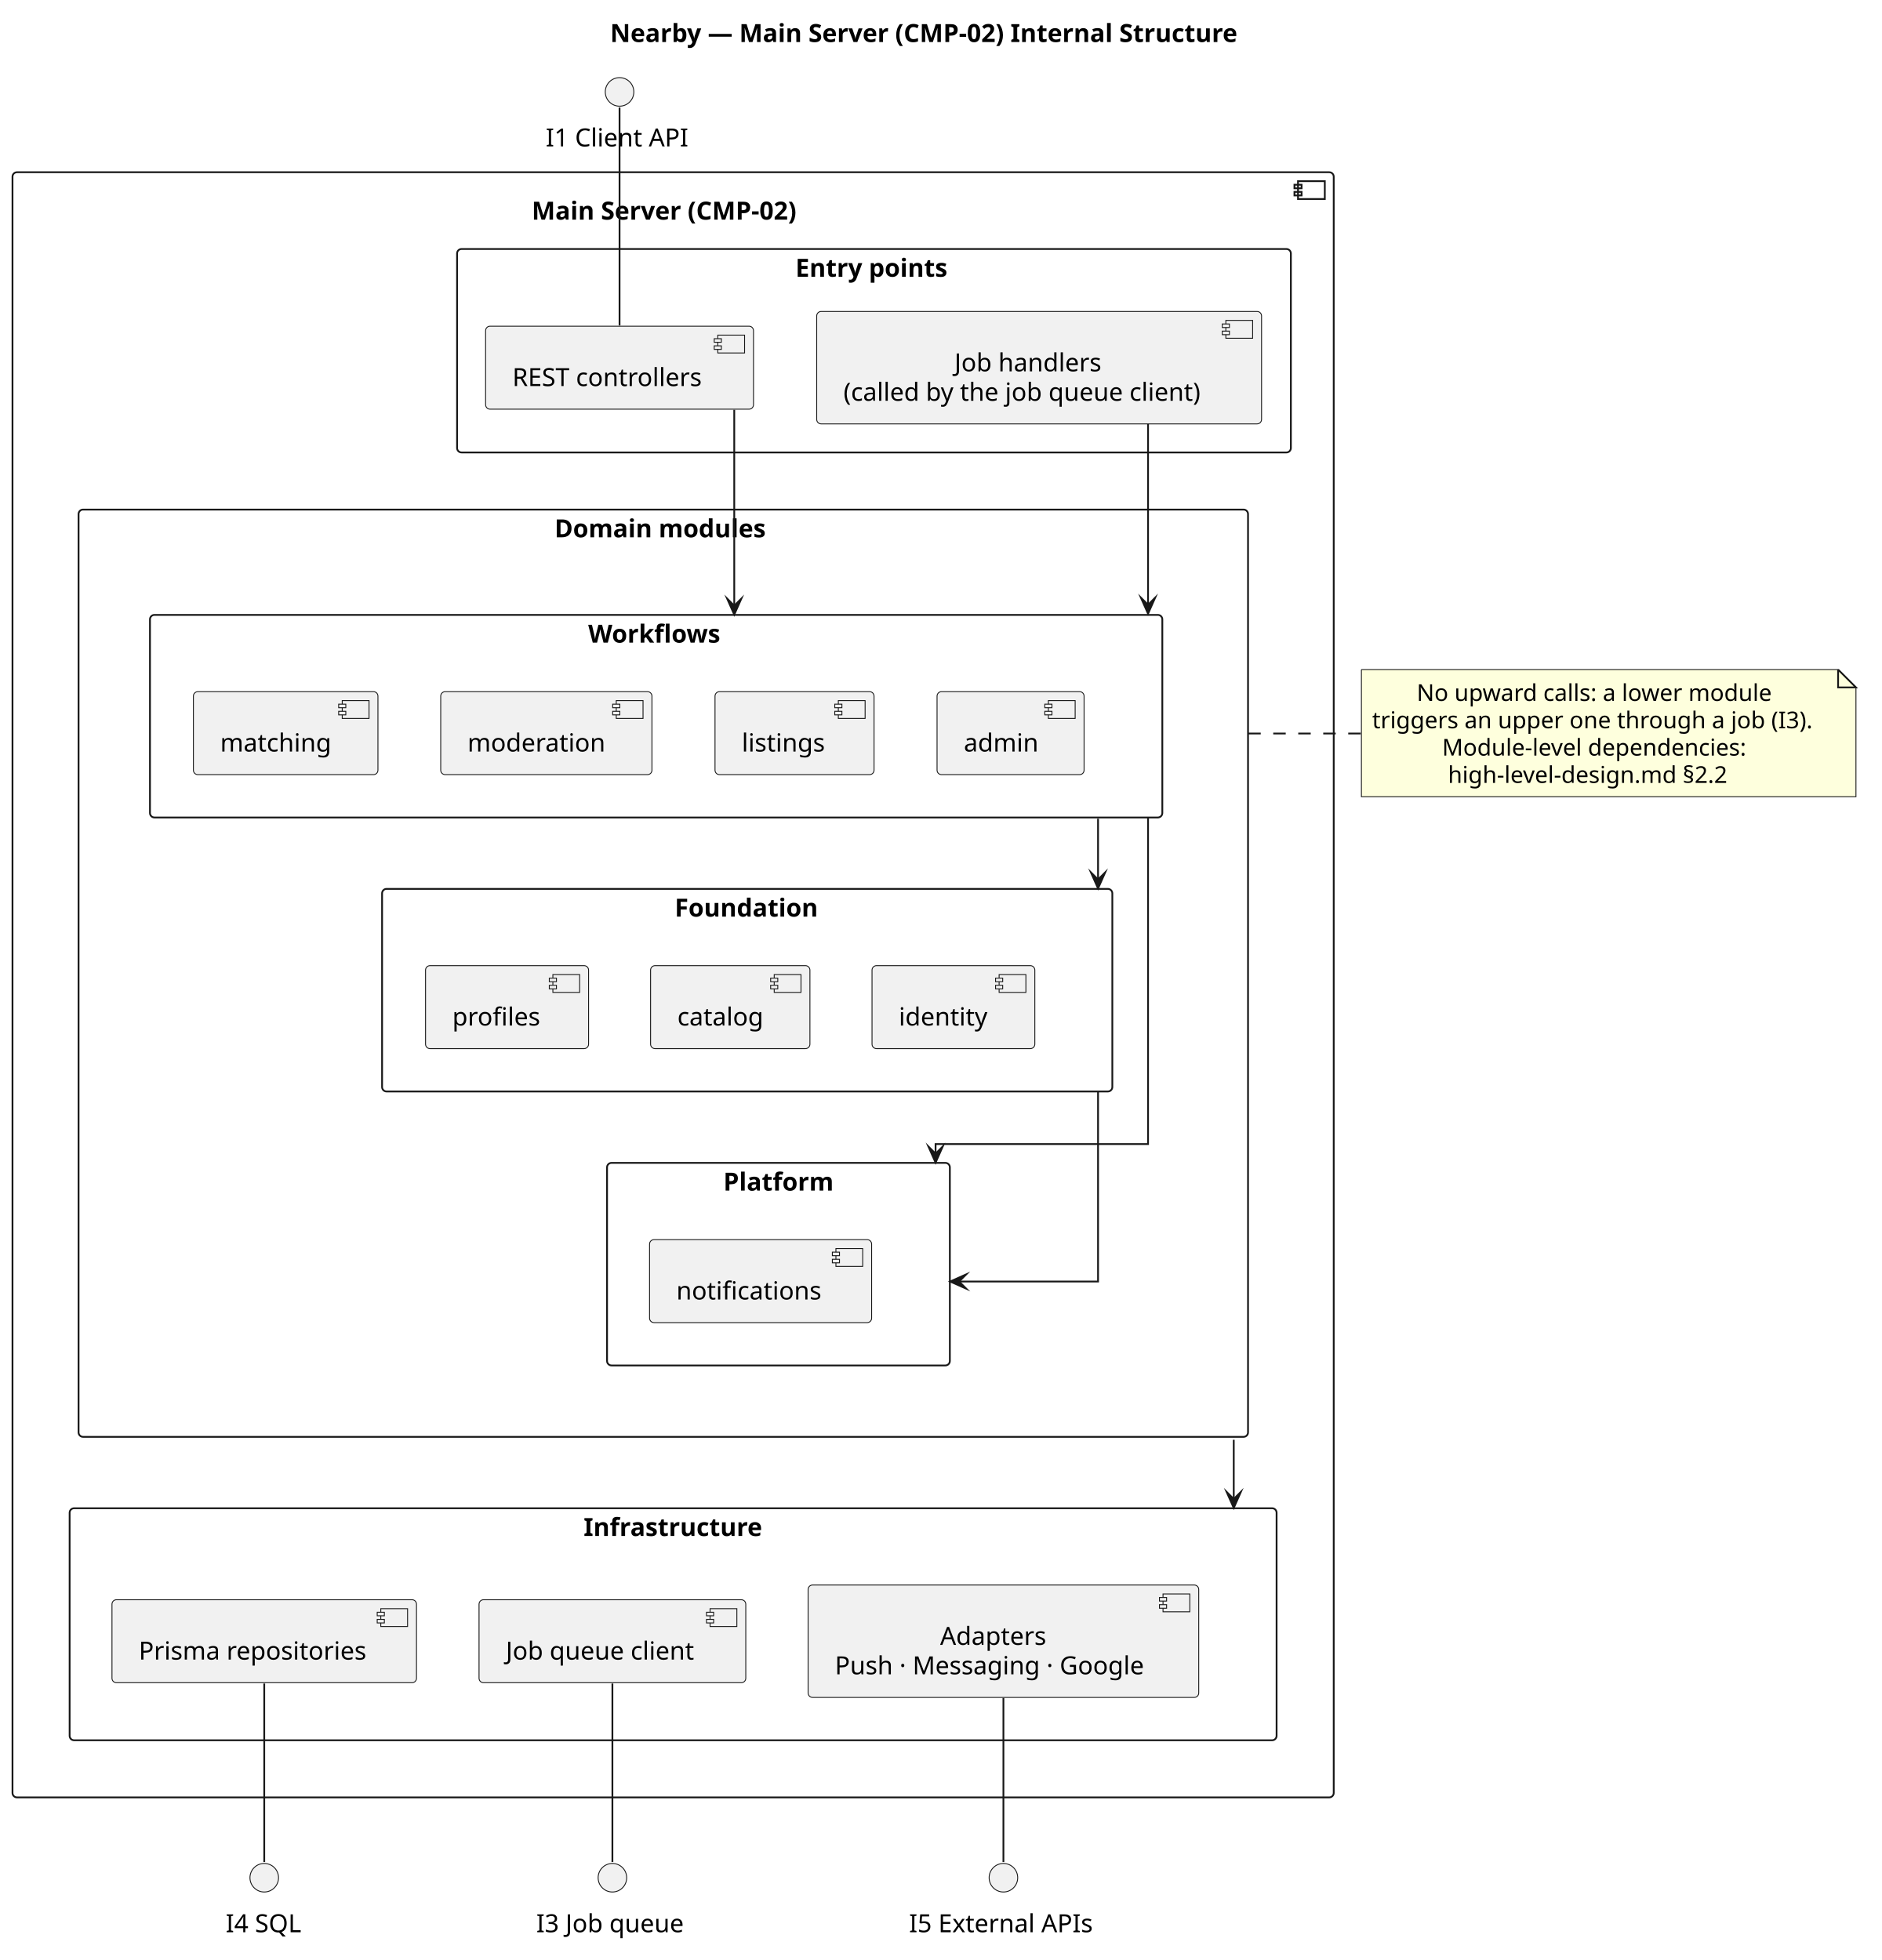
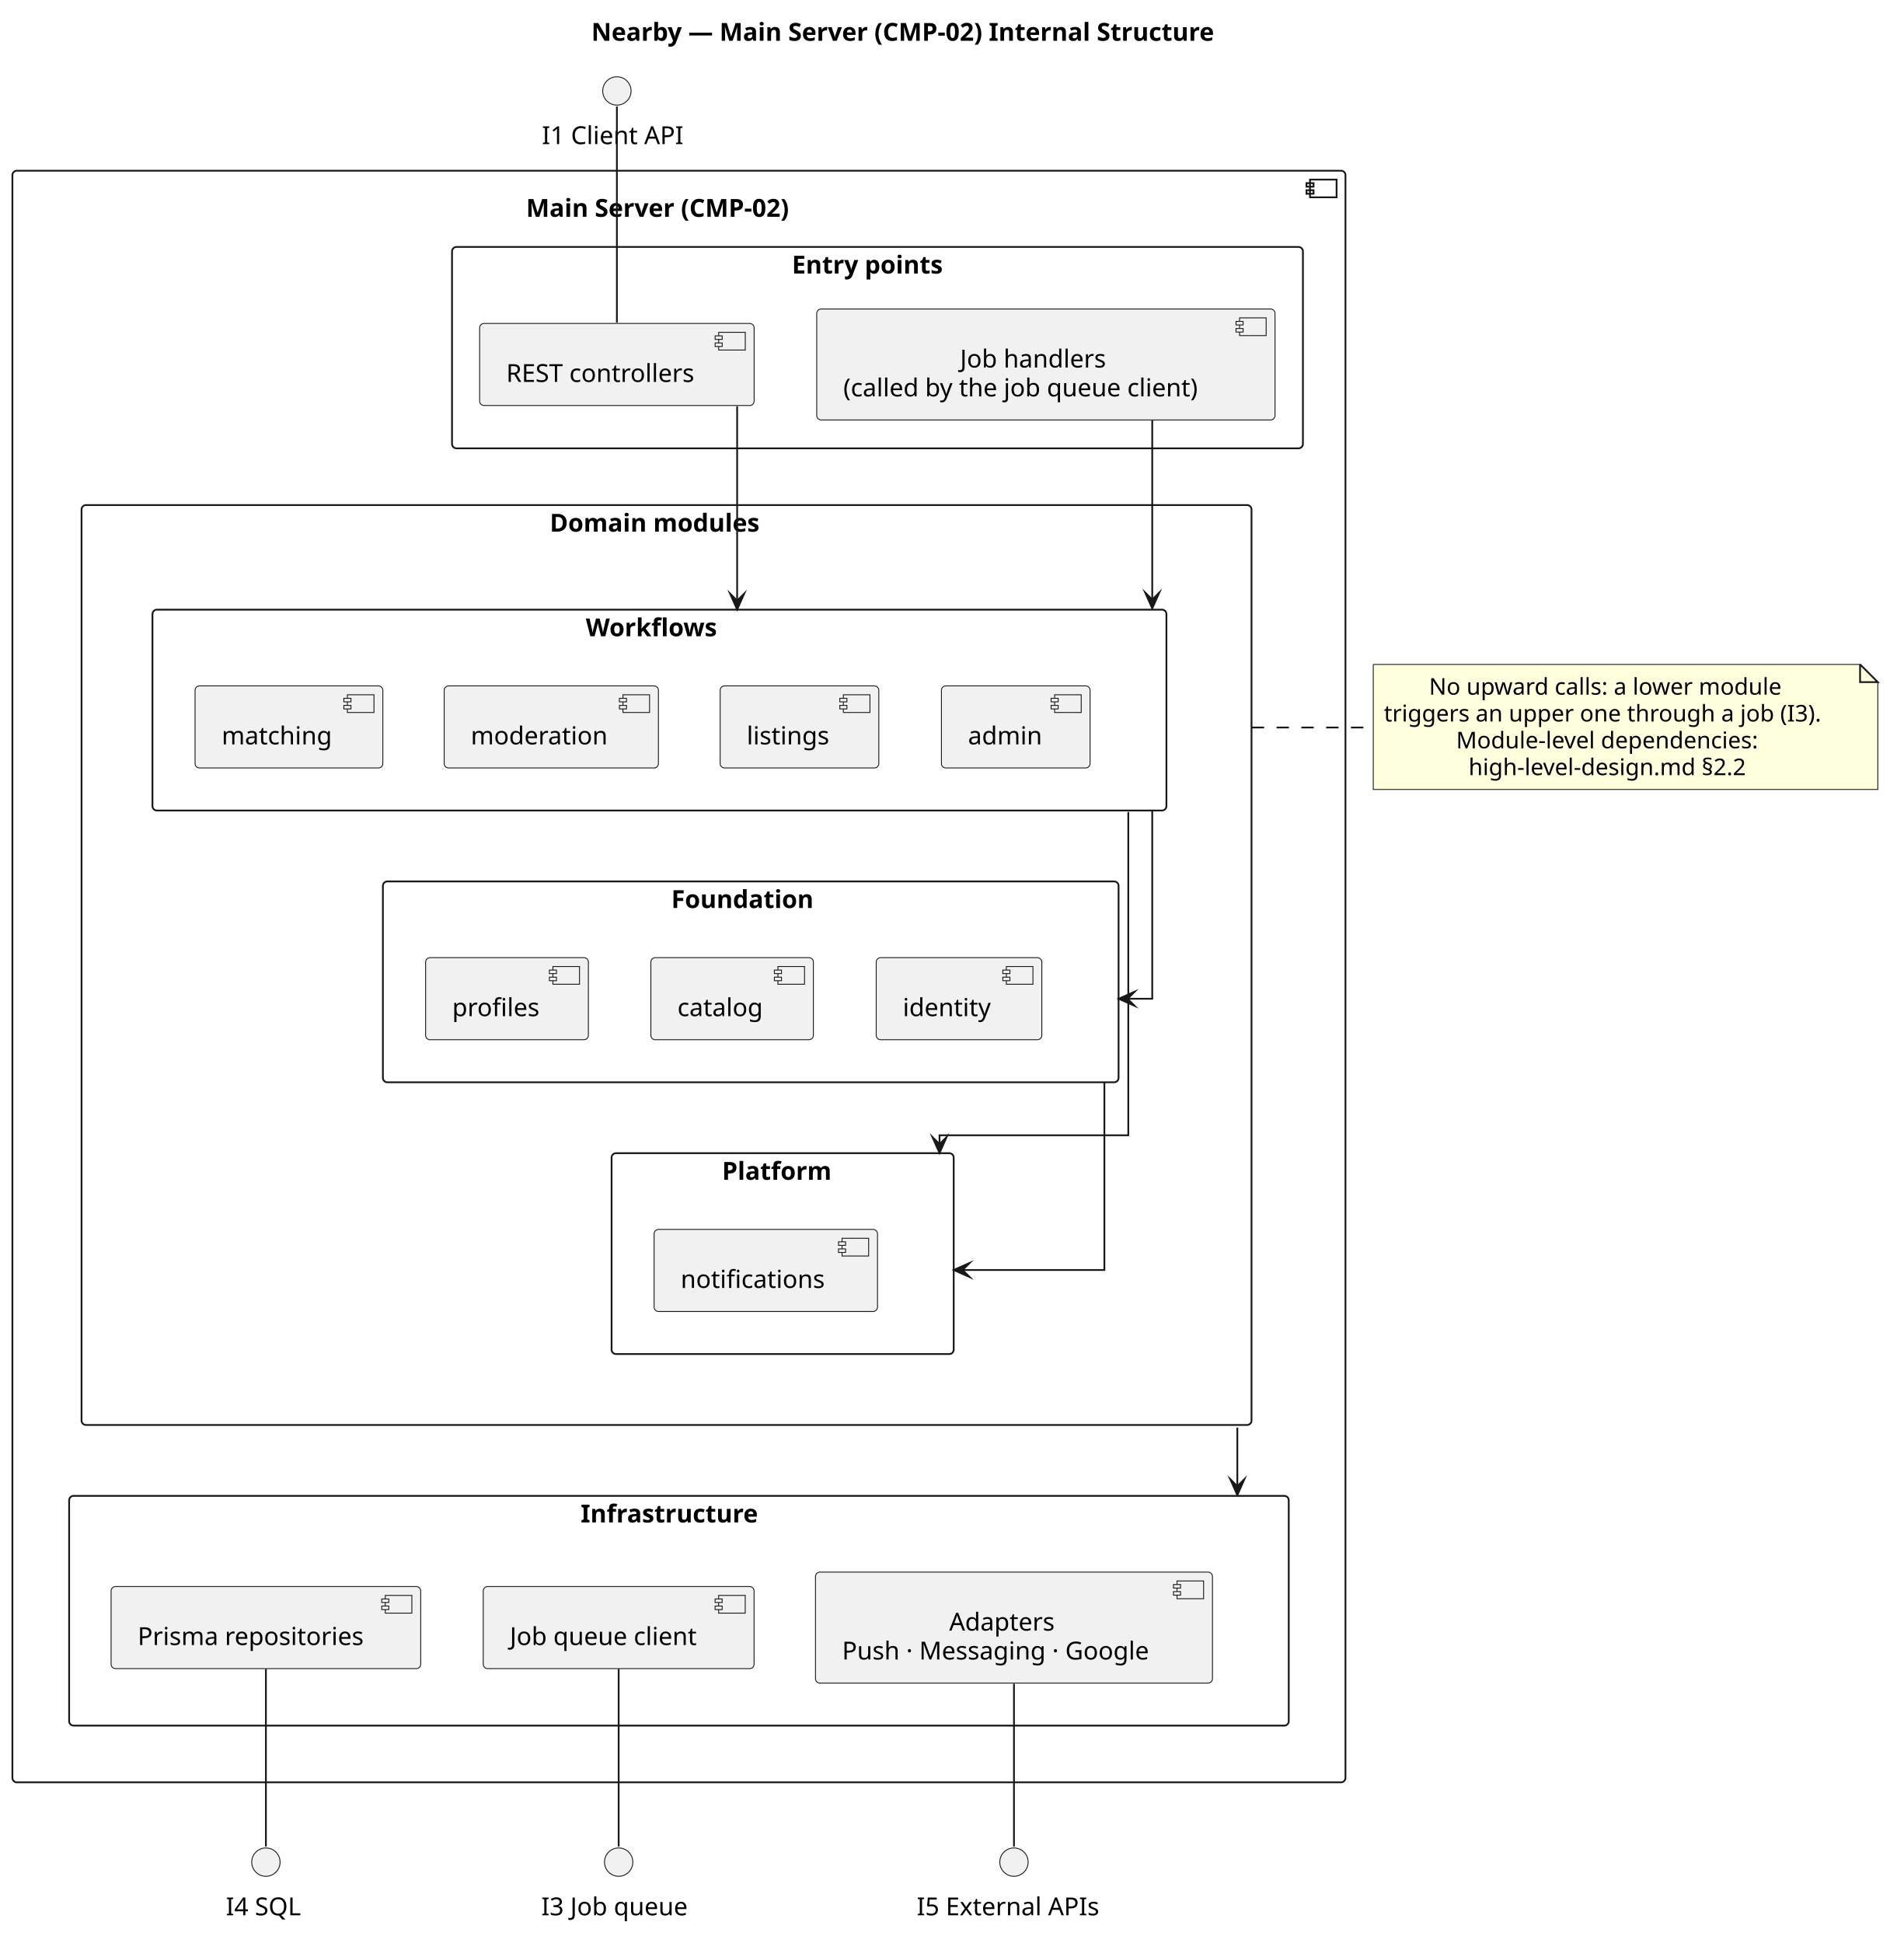
- <svg xmlns="http://www.w3.org/2000/svg" version="1.1" data-diagram-type="DESCRIPTION" style="width:1054px;height:1098px;background:#FFFFFF;" width="1054px" height="1098px" viewBox="0 0 1054 1098" zoomAndPan="magnify" preserveAspectRatio="none" contentStyleType="text/css">
+ <svg xmlns="http://www.w3.org/2000/svg" version="1.1" data-diagram-type="DESCRIPTION" style="width:1074px;height:1096px;background:#FFFFFF;" width="1074px" height="1096px" viewBox="0 0 1074 1096" zoomAndPan="magnify" preserveAspectRatio="none" contentStyleType="text/css">
  <defs />
  <g font-family="sans-serif" lengthAdjust="spacing">
    <g class="title" data-source-line="5">
-       <text x="341.729" y="23.535" fill="#000" font-size="14" textLength="364.034" font-weight="700">Nearby — Main Server (CMP-02) Internal Structure</text>
+       <text x="333.577" y="22.995" fill="#000" font-size="14" textLength="400.148" font-weight="700">Nearby — Main Server (CMP-02) Internal Structure</text>
    </g>
    <g class="cluster" data-qualified-name="Main Server .CMP-02." id="ent0002" data-source-line="15">
-       <rect x="7" y="96.488" width="740" height="910.42" fill="none" style="stroke:#181818;stroke-width:1;" rx="2.5" ry="2.5" />
-       <rect x="727" y="101.488" width="15" height="10" fill="none" style="stroke:#181818;stroke-width:1;" />
-       <rect x="725" y="103.488" width="4" height="2" fill="none" style="stroke:#181818;stroke-width:1;" />
-       <rect x="725" y="107.488" width="4" height="2" fill="none" style="stroke:#181818;stroke-width:1;" />
-       <text x="297.795" y="123.023" fill="#000" font-size="14" textLength="158.409" font-weight="700">Main Server (CMP-02)</text>
+       <rect x="7" y="96.297" width="752" height="909.08" fill="none" style="stroke:#181818;stroke-width:1;" rx="2.5" ry="2.5" />
+       <rect x="739" y="101.297" width="15" height="10" fill="none" style="stroke:#181818;stroke-width:1;" />
+       <rect x="737" y="103.297" width="4" height="2" fill="none" style="stroke:#181818;stroke-width:1;" />
+       <rect x="737" y="107.297" width="4" height="2" fill="none" style="stroke:#181818;stroke-width:1;" />
+       <text x="296.771" y="122.292" fill="#000" font-size="14" textLength="172.457" font-weight="700">Main Server (CMP-02)</text>
    </g>
    <g class="cluster" data-qualified-name="Main Server .CMP-02..L1" id="ent0003" data-source-line="17">
-       <rect x="256" y="139.488" width="467" height="113.98" fill="none" style="stroke:#181818;stroke-width:1;" rx="2.5" ry="2.5" />
-       <text x="445.514" y="155.023" fill="#000" font-size="14" textLength="87.972" font-weight="700">Entry points</text>
+       <rect x="255" y="139.297" width="480" height="113.6" fill="none" style="stroke:#181818;stroke-width:1;" rx="2.5" ry="2.5" />
+       <text x="446.721" y="154.292" fill="#000" font-size="14" textLength="96.558" font-weight="700">Entry points</text>
    </g>
    <g class="cluster" data-qualified-name="Main Server .CMP-02..L2" id="ent0006" data-source-line="22">
-       <rect x="44" y="285.468" width="655" height="519.46" fill="none" style="stroke:#181818;stroke-width:1;" rx="2.5" ry="2.5" />
-       <text x="310.564" y="301.003" fill="#000" font-size="14" textLength="121.871" font-weight="700">Domain modules</text>
+       <rect x="46" y="284.897" width="660" height="518.89" fill="none" style="stroke:#181818;stroke-width:1;" rx="2.5" ry="2.5" />
+       <text x="310.132" y="299.892" fill="#000" font-size="14" textLength="131.735" font-weight="700">Domain modules</text>
    </g>
    <g class="cluster" data-qualified-name="Main Server .CMP-02..L2.T1" id="ent0007" data-source-line="23">
-       <rect x="84" y="344.468" width="567" height="113.49" fill="none" style="stroke:#181818;stroke-width:1;" rx="2.5" ry="2.5" />
-       <text x="329.444" y="360.003" fill="#000" font-size="14" textLength="76.111" font-weight="700">Workflows</text>
+       <rect x="86" y="343.897" width="572" height="113.29" fill="none" style="stroke:#181818;stroke-width:1;" rx="2.5" ry="2.5" />
+       <text x="330.475" y="358.892" fill="#000" font-size="14" textLength="83.05" font-weight="700">Workflows</text>
    </g>
    <g class="cluster" data-qualified-name="Main Server .CMP-02..L2.T2" id="ent0012" data-source-line="29">
-       <rect x="214" y="497.958" width="409" height="113.49" fill="none" style="stroke:#181818;stroke-width:1;" rx="2.5" ry="2.5" />
-       <text x="377.881" y="513.493" fill="#000" font-size="14" textLength="81.238" font-weight="700">Foundation</text>
+       <rect x="216" y="497.187" width="415" height="113.3" fill="none" style="stroke:#181818;stroke-width:1;" rx="2.5" ry="2.5" />
+       <text x="378.67" y="512.182" fill="#000" font-size="14" textLength="89.66" font-weight="700">Foundation</text>
    </g>
    <g class="cluster" data-qualified-name="Main Server .CMP-02..L2.T3" id="ent0016" data-source-line="34">
-       <rect x="340" y="651.448" width="192" height="113.48" fill="none" style="stroke:#181818;stroke-width:1;" rx="2.5" ry="2.5" />
-       <text x="405.136" y="666.983" fill="#000" font-size="14" textLength="61.729" font-weight="700">Platform</text>
+       <rect x="345" y="650.487" width="193" height="113.3" fill="none" style="stroke:#181818;stroke-width:1;" rx="2.5" ry="2.5" />
+       <text x="407.3" y="665.482" fill="#000" font-size="14" textLength="68.4" font-weight="700">Platform</text>
    </g>
    <g class="cluster" data-qualified-name="Main Server .CMP-02..L3" id="ent0018" data-source-line="39">
-       <rect x="39" y="844.928" width="676" height="129.98" fill="none" style="stroke:#181818;stroke-width:1;" rx="2.5" ry="2.5" />
-       <text x="326.865" y="860.463" fill="#000" font-size="14" textLength="100.27" font-weight="700">Infrastructure</text>
+       <rect x="39" y="843.787" width="688" height="129.59" fill="none" style="stroke:#181818;stroke-width:1;" rx="2.5" ry="2.5" />
+       <text x="327.564" y="858.782" fill="#000" font-size="14" textLength="110.872" font-weight="700">Infrastructure</text>
    </g>
    <g class="entity" data-qualified-name="Main Server .CMP-02..L1.REST" id="ent0004" data-source-line="18">
-       <rect x="271.98" y="182.738" width="150.045" height="46.488" fill="#F1F1F1" style="stroke:#181818;stroke-width:0.5;" rx="2.5" ry="2.5" />
-       <rect x="402.025" y="187.738" width="15" height="10" fill="#F1F1F1" style="stroke:#181818;stroke-width:0.5;" />
-       <rect x="400.025" y="189.738" width="4" height="2" fill="#F1F1F1" style="stroke:#181818;stroke-width:0.5;" />
-       <rect x="400.025" y="193.738" width="4" height="2" fill="#F1F1F1" style="stroke:#181818;stroke-width:0.5;" />
-       <text x="286.98" y="216.273" fill="#000" font-size="14" textLength="110.045">REST controllers</text>
+       <rect x="270.57" y="182.447" width="154.851" height="46.297" fill="#F1F1F1" style="stroke:#181818;stroke-width:0.5;" rx="2.5" ry="2.5" />
+       <rect x="405.421" y="187.447" width="15" height="10" fill="#F1F1F1" style="stroke:#181818;stroke-width:0.5;" />
+       <rect x="403.421" y="189.447" width="4" height="2" fill="#F1F1F1" style="stroke:#181818;stroke-width:0.5;" />
+       <rect x="403.421" y="193.447" width="4" height="2" fill="#F1F1F1" style="stroke:#181818;stroke-width:0.5;" />
+       <text x="285.57" y="215.442" fill="#000" font-size="14" textLength="114.851">REST controllers</text>
    </g>
    <g class="entity" data-qualified-name="Main Server .CMP-02..L1.JOBS" id="ent0005" data-source-line="19">
-       <rect x="457.42" y="174.488" width="249.159" height="62.977" fill="#F1F1F1" style="stroke:#181818;stroke-width:0.5;" rx="2.5" ry="2.5" />
-       <rect x="686.579" y="179.488" width="15" height="10" fill="#F1F1F1" style="stroke:#181818;stroke-width:0.5;" />
-       <rect x="684.579" y="181.488" width="4" height="2" fill="#F1F1F1" style="stroke:#181818;stroke-width:0.5;" />
-       <rect x="684.579" y="185.488" width="4" height="2" fill="#F1F1F1" style="stroke:#181818;stroke-width:0.5;" />
-       <text x="534.586" y="208.023" fill="#000" font-size="14" textLength="84.827">Job handlers</text>
-       <text x="472.42" y="224.512" fill="#000" font-size="14" textLength="209.159">(called by the job queue client)</text>
+       <rect x="460.73" y="174.297" width="258.531" height="62.594" fill="#F1F1F1" style="stroke:#181818;stroke-width:0.5;" rx="2.5" ry="2.5" />
+       <rect x="699.261" y="179.297" width="15" height="10" fill="#F1F1F1" style="stroke:#181818;stroke-width:0.5;" />
+       <rect x="697.261" y="181.297" width="4" height="2" fill="#F1F1F1" style="stroke:#181818;stroke-width:0.5;" />
+       <rect x="697.261" y="185.297" width="4" height="2" fill="#F1F1F1" style="stroke:#181818;stroke-width:0.5;" />
+       <text x="541.598" y="207.292" fill="#000" font-size="14" textLength="86.796">Job handlers</text>
+       <text x="475.73" y="223.589" fill="#000" font-size="14" textLength="218.531">(called by the job queue client)</text>
    </g>
    <g class="entity" data-qualified-name="Main Server .CMP-02..L2.T1.MA" id="ent0008" data-source-line="24">
-       <rect x="108.32" y="387.468" width="103.362" height="46.488" fill="#F1F1F1" style="stroke:#181818;stroke-width:0.5;" rx="2.5" ry="2.5" />
-       <rect x="191.682" y="392.468" width="15" height="10" fill="#F1F1F1" style="stroke:#181818;stroke-width:0.5;" />
-       <rect x="189.682" y="394.468" width="4" height="2" fill="#F1F1F1" style="stroke:#181818;stroke-width:0.5;" />
-       <rect x="189.682" y="398.468" width="4" height="2" fill="#F1F1F1" style="stroke:#181818;stroke-width:0.5;" />
-       <text x="123.32" y="421.003" fill="#000" font-size="14" textLength="63.362">matching</text>
+       <rect x="110.04" y="386.897" width="105.926" height="46.297" fill="#F1F1F1" style="stroke:#181818;stroke-width:0.5;" rx="2.5" ry="2.5" />
+       <rect x="195.966" y="391.897" width="15" height="10" fill="#F1F1F1" style="stroke:#181818;stroke-width:0.5;" />
+       <rect x="193.966" y="393.897" width="4" height="2" fill="#F1F1F1" style="stroke:#181818;stroke-width:0.5;" />
+       <rect x="193.966" y="397.897" width="4" height="2" fill="#F1F1F1" style="stroke:#181818;stroke-width:0.5;" />
+       <text x="125.04" y="419.892" fill="#000" font-size="14" textLength="65.926">matching</text>
    </g>
    <g class="entity" data-qualified-name="Main Server .CMP-02..L2.T1.MO" id="ent0009" data-source-line="25">
-       <rect x="246.84" y="387.468" width="118.313" height="46.488" fill="#F1F1F1" style="stroke:#181818;stroke-width:0.5;" rx="2.5" ry="2.5" />
-       <rect x="345.153" y="392.468" width="15" height="10" fill="#F1F1F1" style="stroke:#181818;stroke-width:0.5;" />
-       <rect x="343.153" y="394.468" width="4" height="2" fill="#F1F1F1" style="stroke:#181818;stroke-width:0.5;" />
-       <rect x="343.153" y="398.468" width="4" height="2" fill="#F1F1F1" style="stroke:#181818;stroke-width:0.5;" />
-       <text x="261.84" y="421.003" fill="#000" font-size="14" textLength="78.313">moderation</text>
+       <rect x="250.57" y="386.897" width="120.855" height="46.297" fill="#F1F1F1" style="stroke:#181818;stroke-width:0.5;" rx="2.5" ry="2.5" />
+       <rect x="351.425" y="391.897" width="15" height="10" fill="#F1F1F1" style="stroke:#181818;stroke-width:0.5;" />
+       <rect x="349.425" y="393.897" width="4" height="2" fill="#F1F1F1" style="stroke:#181818;stroke-width:0.5;" />
+       <rect x="349.425" y="397.897" width="4" height="2" fill="#F1F1F1" style="stroke:#181818;stroke-width:0.5;" />
+       <text x="265.57" y="419.892" fill="#000" font-size="14" textLength="80.855">moderation</text>
    </g>
    <g class="entity" data-qualified-name="Main Server .CMP-02..L2.T1.LI" id="ent0010" data-source-line="26">
-       <rect x="400.47" y="387.468" width="89.068" height="46.488" fill="#F1F1F1" style="stroke:#181818;stroke-width:0.5;" rx="2.5" ry="2.5" />
-       <rect x="469.538" y="392.468" width="15" height="10" fill="#F1F1F1" style="stroke:#181818;stroke-width:0.5;" />
-       <rect x="467.538" y="394.468" width="4" height="2" fill="#F1F1F1" style="stroke:#181818;stroke-width:0.5;" />
-       <rect x="467.538" y="398.468" width="4" height="2" fill="#F1F1F1" style="stroke:#181818;stroke-width:0.5;" />
-       <text x="415.47" y="421.003" fill="#000" font-size="14" textLength="49.068">listings</text>
+       <rect x="406.25" y="386.897" width="89.506" height="46.297" fill="#F1F1F1" style="stroke:#181818;stroke-width:0.5;" rx="2.5" ry="2.5" />
+       <rect x="475.756" y="391.897" width="15" height="10" fill="#F1F1F1" style="stroke:#181818;stroke-width:0.5;" />
+       <rect x="473.756" y="393.897" width="4" height="2" fill="#F1F1F1" style="stroke:#181818;stroke-width:0.5;" />
+       <rect x="473.756" y="397.897" width="4" height="2" fill="#F1F1F1" style="stroke:#181818;stroke-width:0.5;" />
+       <text x="421.25" y="419.892" fill="#000" font-size="14" textLength="49.506">listings</text>
    </g>
    <g class="entity" data-qualified-name="Main Server .CMP-02..L2.T1.AD" id="ent0011" data-source-line="27">
-       <rect x="524.83" y="387.468" width="82.349" height="46.488" fill="#F1F1F1" style="stroke:#181818;stroke-width:0.5;" rx="2.5" ry="2.5" />
-       <rect x="587.179" y="392.468" width="15" height="10" fill="#F1F1F1" style="stroke:#181818;stroke-width:0.5;" />
-       <rect x="585.179" y="394.468" width="4" height="2" fill="#F1F1F1" style="stroke:#181818;stroke-width:0.5;" />
-       <rect x="585.179" y="398.468" width="4" height="2" fill="#F1F1F1" style="stroke:#181818;stroke-width:0.5;" />
-       <text x="539.83" y="421.003" fill="#000" font-size="14" textLength="42.349">admin</text>
+       <rect x="531.07" y="386.897" width="83.866" height="46.297" fill="#F1F1F1" style="stroke:#181818;stroke-width:0.5;" rx="2.5" ry="2.5" />
+       <rect x="594.936" y="391.897" width="15" height="10" fill="#F1F1F1" style="stroke:#181818;stroke-width:0.5;" />
+       <rect x="592.936" y="393.897" width="4" height="2" fill="#F1F1F1" style="stroke:#181818;stroke-width:0.5;" />
+       <rect x="592.936" y="397.897" width="4" height="2" fill="#F1F1F1" style="stroke:#181818;stroke-width:0.5;" />
+       <text x="546.07" y="419.892" fill="#000" font-size="14" textLength="43.866">admin</text>
    </g>
    <g class="entity" data-qualified-name="Main Server .CMP-02..L2.T2.PR" id="ent0013" data-source-line="30">
-       <rect x="238.34" y="540.958" width="91.317" height="46.488" fill="#F1F1F1" style="stroke:#181818;stroke-width:0.5;" rx="2.5" ry="2.5" />
-       <rect x="309.657" y="545.958" width="15" height="10" fill="#F1F1F1" style="stroke:#181818;stroke-width:0.5;" />
-       <rect x="307.657" y="547.958" width="4" height="2" fill="#F1F1F1" style="stroke:#181818;stroke-width:0.5;" />
-       <rect x="307.657" y="551.958" width="4" height="2" fill="#F1F1F1" style="stroke:#181818;stroke-width:0.5;" />
-       <text x="253.34" y="574.493" fill="#000" font-size="14" textLength="51.317">profiles</text>
+       <rect x="240.09" y="540.187" width="91.823" height="46.297" fill="#F1F1F1" style="stroke:#181818;stroke-width:0.5;" rx="2.5" ry="2.5" />
+       <rect x="311.913" y="545.187" width="15" height="10" fill="#F1F1F1" style="stroke:#181818;stroke-width:0.5;" />
+       <rect x="309.913" y="547.187" width="4" height="2" fill="#F1F1F1" style="stroke:#181818;stroke-width:0.5;" />
+       <rect x="309.913" y="551.187" width="4" height="2" fill="#F1F1F1" style="stroke:#181818;stroke-width:0.5;" />
+       <text x="255.09" y="573.182" fill="#000" font-size="14" textLength="51.823">profiles</text>
    </g>
    <g class="entity" data-qualified-name="Main Server .CMP-02..L2.T2.CA" id="ent0014" data-source-line="31">
-       <rect x="364.38" y="540.958" width="89.246" height="46.488" fill="#F1F1F1" style="stroke:#181818;stroke-width:0.5;" rx="2.5" ry="2.5" />
-       <rect x="433.626" y="545.958" width="15" height="10" fill="#F1F1F1" style="stroke:#181818;stroke-width:0.5;" />
-       <rect x="431.626" y="547.958" width="4" height="2" fill="#F1F1F1" style="stroke:#181818;stroke-width:0.5;" />
-       <rect x="431.626" y="551.958" width="4" height="2" fill="#F1F1F1" style="stroke:#181818;stroke-width:0.5;" />
-       <text x="379.38" y="574.493" fill="#000" font-size="14" textLength="49.246">catalog</text>
+       <rect x="367.16" y="540.187" width="91.687" height="46.297" fill="#F1F1F1" style="stroke:#181818;stroke-width:0.5;" rx="2.5" ry="2.5" />
+       <rect x="438.847" y="545.187" width="15" height="10" fill="#F1F1F1" style="stroke:#181818;stroke-width:0.5;" />
+       <rect x="436.847" y="547.187" width="4" height="2" fill="#F1F1F1" style="stroke:#181818;stroke-width:0.5;" />
+       <rect x="436.847" y="551.187" width="4" height="2" fill="#F1F1F1" style="stroke:#181818;stroke-width:0.5;" />
+       <text x="382.16" y="573.182" fill="#000" font-size="14" textLength="51.687">catalog</text>
    </g>
    <g class="entity" data-qualified-name="Main Server .CMP-02..L2.T2.ID" id="ent0015" data-source-line="32">
-       <rect x="488.41" y="540.958" width="91.181" height="46.488" fill="#F1F1F1" style="stroke:#181818;stroke-width:0.5;" rx="2.5" ry="2.5" />
-       <rect x="559.591" y="545.958" width="15" height="10" fill="#F1F1F1" style="stroke:#181818;stroke-width:0.5;" />
-       <rect x="557.591" y="547.958" width="4" height="2" fill="#F1F1F1" style="stroke:#181818;stroke-width:0.5;" />
-       <rect x="557.591" y="551.958" width="4" height="2" fill="#F1F1F1" style="stroke:#181818;stroke-width:0.5;" />
-       <text x="503.41" y="574.493" fill="#000" font-size="14" textLength="51.181">identity</text>
+       <rect x="494.29" y="540.187" width="93.416" height="46.297" fill="#F1F1F1" style="stroke:#181818;stroke-width:0.5;" rx="2.5" ry="2.5" />
+       <rect x="567.706" y="545.187" width="15" height="10" fill="#F1F1F1" style="stroke:#181818;stroke-width:0.5;" />
+       <rect x="565.706" y="547.187" width="4" height="2" fill="#F1F1F1" style="stroke:#181818;stroke-width:0.5;" />
+       <rect x="565.706" y="551.187" width="4" height="2" fill="#F1F1F1" style="stroke:#181818;stroke-width:0.5;" />
+       <text x="509.29" y="573.182" fill="#000" font-size="14" textLength="53.416">identity</text>
    </g>
    <g class="entity" data-qualified-name="Main Server .CMP-02..L2.T3.NO" id="ent0017" data-source-line="35">
-       <rect x="363.81" y="694.448" width="124.376" height="46.488" fill="#F1F1F1" style="stroke:#181818;stroke-width:0.5;" rx="2.5" ry="2.5" />
-       <rect x="468.186" y="699.448" width="15" height="10" fill="#F1F1F1" style="stroke:#181818;stroke-width:0.5;" />
-       <rect x="466.186" y="701.448" width="4" height="2" fill="#F1F1F1" style="stroke:#181818;stroke-width:0.5;" />
-       <rect x="466.186" y="705.448" width="4" height="2" fill="#F1F1F1" style="stroke:#181818;stroke-width:0.5;" />
-       <text x="378.81" y="727.983" fill="#000" font-size="14" textLength="84.376">notifications</text>
+       <rect x="368.99" y="693.487" width="126.023" height="46.297" fill="#F1F1F1" style="stroke:#181818;stroke-width:0.5;" rx="2.5" ry="2.5" />
+       <rect x="475.013" y="698.487" width="15" height="10" fill="#F1F1F1" style="stroke:#181818;stroke-width:0.5;" />
+       <rect x="473.013" y="700.487" width="4" height="2" fill="#F1F1F1" style="stroke:#181818;stroke-width:0.5;" />
+       <rect x="473.013" y="704.487" width="4" height="2" fill="#F1F1F1" style="stroke:#181818;stroke-width:0.5;" />
+       <text x="383.99" y="726.482" fill="#000" font-size="14" textLength="86.023">notifications</text>
    </g>
    <g class="entity" data-qualified-name="Main Server .CMP-02..L3.REPO" id="ent0019" data-source-line="40">
-       <rect x="62.72" y="896.178" width="170.553" height="46.488" fill="#F1F1F1" style="stroke:#181818;stroke-width:0.5;" rx="2.5" ry="2.5" />
-       <rect x="213.273" y="901.178" width="15" height="10" fill="#F1F1F1" style="stroke:#181818;stroke-width:0.5;" />
-       <rect x="211.273" y="903.178" width="4" height="2" fill="#F1F1F1" style="stroke:#181818;stroke-width:0.5;" />
-       <rect x="211.273" y="907.178" width="4" height="2" fill="#F1F1F1" style="stroke:#181818;stroke-width:0.5;" />
-       <text x="77.72" y="929.713" fill="#000" font-size="14" textLength="130.553">Prisma repositories</text>
+       <rect x="62.67" y="894.927" width="174.661" height="46.297" fill="#F1F1F1" style="stroke:#181818;stroke-width:0.5;" rx="2.5" ry="2.5" />
+       <rect x="217.331" y="899.927" width="15" height="10" fill="#F1F1F1" style="stroke:#181818;stroke-width:0.5;" />
+       <rect x="215.331" y="901.927" width="4" height="2" fill="#F1F1F1" style="stroke:#181818;stroke-width:0.5;" />
+       <rect x="215.331" y="905.927" width="4" height="2" fill="#F1F1F1" style="stroke:#181818;stroke-width:0.5;" />
+       <text x="77.67" y="927.922" fill="#000" font-size="14" textLength="134.661">Prisma repositories</text>
    </g>
    <g class="entity" data-qualified-name="Main Server .CMP-02..L3.QUEUE" id="ent0020" data-source-line="41">
-       <rect x="268.3" y="896.178" width="149.402" height="46.488" fill="#F1F1F1" style="stroke:#181818;stroke-width:0.5;" rx="2.5" ry="2.5" />
-       <rect x="397.702" y="901.178" width="15" height="10" fill="#F1F1F1" style="stroke:#181818;stroke-width:0.5;" />
-       <rect x="395.702" y="903.178" width="4" height="2" fill="#F1F1F1" style="stroke:#181818;stroke-width:0.5;" />
-       <rect x="395.702" y="907.178" width="4" height="2" fill="#F1F1F1" style="stroke:#181818;stroke-width:0.5;" />
-       <text x="283.3" y="929.713" fill="#000" font-size="14" textLength="109.402">Job queue client</text>
+       <rect x="272.6" y="894.927" width="152.793" height="46.297" fill="#F1F1F1" style="stroke:#181818;stroke-width:0.5;" rx="2.5" ry="2.5" />
+       <rect x="405.393" y="899.927" width="15" height="10" fill="#F1F1F1" style="stroke:#181818;stroke-width:0.5;" />
+       <rect x="403.393" y="901.927" width="4" height="2" fill="#F1F1F1" style="stroke:#181818;stroke-width:0.5;" />
+       <rect x="403.393" y="905.927" width="4" height="2" fill="#F1F1F1" style="stroke:#181818;stroke-width:0.5;" />
+       <text x="287.6" y="927.922" fill="#000" font-size="14" textLength="112.793">Job queue client</text>
    </g>
    <g class="entity" data-qualified-name="Main Server .CMP-02..L3.ADP" id="ent0021" data-source-line="42">
-       <rect x="452.61" y="887.928" width="218.78" height="62.977" fill="#F1F1F1" style="stroke:#181818;stroke-width:0.5;" rx="2.5" ry="2.5" />
-       <rect x="651.39" y="892.928" width="15" height="10" fill="#F1F1F1" style="stroke:#181818;stroke-width:0.5;" />
-       <rect x="649.39" y="894.928" width="4" height="2" fill="#F1F1F1" style="stroke:#181818;stroke-width:0.5;" />
-       <rect x="649.39" y="898.928" width="4" height="2" fill="#F1F1F1" style="stroke:#181818;stroke-width:0.5;" />
-       <text x="526.543" y="921.463" fill="#000" font-size="14" textLength="60.915">Adapters</text>
-       <text x="467.61" y="937.952" fill="#000" font-size="14" textLength="178.78">Push · Messaging · Google</text>
+       <rect x="460.03" y="886.787" width="223.948" height="62.594" fill="#F1F1F1" style="stroke:#181818;stroke-width:0.5;" rx="2.5" ry="2.5" />
+       <rect x="663.978" y="891.787" width="15" height="10" fill="#F1F1F1" style="stroke:#181818;stroke-width:0.5;" />
+       <rect x="661.978" y="893.787" width="4" height="2" fill="#F1F1F1" style="stroke:#181818;stroke-width:0.5;" />
+       <rect x="661.978" y="897.787" width="4" height="2" fill="#F1F1F1" style="stroke:#181818;stroke-width:0.5;" />
+       <text x="535.463" y="919.782" fill="#000" font-size="14" textLength="63.082">Adapters</text>
+       <text x="475.03" y="936.079" fill="#000" font-size="14" textLength="183.948">Push · Messaging · Google</text>
    </g>
    <g class="entity" data-qualified-name="I1" id="ent0001" data-source-line="13">
-       <ellipse cx="347" cy="51.488" rx="8" ry="8" fill="#F1F1F1" style="stroke:#181818;stroke-width:0.5;" />
-       <text x="305.66" y="82.023" fill="#000" font-size="14" textLength="82.681">I1 Client API</text>
+       <ellipse cx="348" cy="51.297" rx="8" ry="8" fill="#F1F1F1" style="stroke:#181818;stroke-width:0.5;" />
+       <text x="305.692" y="81.292" fill="#000" font-size="14" textLength="84.615">I1 Client API</text>
    </g>
    <g class="entity" data-qualified-name="I4" id="ent0022" data-source-line="46">
-       <ellipse cx="148" cy="1051.908" rx="8" ry="8" fill="#F1F1F1" style="stroke:#181818;stroke-width:0.5;" />
-       <text x="126.402" y="1082.443" fill="#000" font-size="14" textLength="43.196">I4 SQL</text>
+       <ellipse cx="150" cy="1050.377" rx="8" ry="8" fill="#F1F1F1" style="stroke:#181818;stroke-width:0.5;" />
+       <text x="127.404" y="1080.372" fill="#000" font-size="14" textLength="45.192">I4 SQL</text>
    </g>
    <g class="entity" data-qualified-name="I3" id="ent0023" data-source-line="47">
-       <ellipse cx="343" cy="1051.908" rx="8" ry="8" fill="#F1F1F1" style="stroke:#181818;stroke-width:0.5;" />
-       <text x="300.351" y="1082.443" fill="#000" font-size="14" textLength="85.299">I3 Job queue</text>
+       <ellipse cx="349" cy="1050.377" rx="8" ry="8" fill="#F1F1F1" style="stroke:#181818;stroke-width:0.5;" />
+       <text x="305.312" y="1080.372" fill="#000" font-size="14" textLength="87.377">I3 Job queue</text>
    </g>
    <g class="entity" data-qualified-name="I5" id="ent0024" data-source-line="48">
-       <ellipse cx="562" cy="1051.908" rx="8" ry="8" fill="#F1F1F1" style="stroke:#181818;stroke-width:0.5;" />
-       <text x="509.141" y="1082.443" fill="#000" font-size="14" textLength="105.718">I5 External APIs</text>
+       <ellipse cx="572" cy="1050.377" rx="8" ry="8" fill="#F1F1F1" style="stroke:#181818;stroke-width:0.5;" />
+       <text x="517.145" y="1080.372" fill="#000" font-size="14" textLength="109.71">I5 External APIs</text>
    </g>
    <g class="entity" data-qualified-name="GMN46" id="ent0047" data-source-line="78">
-       <path d="M762.51,375.088 L762.51,446.33 L1039.492,446.33 L1039.492,385.088 L1029.492,375.088 L762.51,375.088" style="stroke:#181818;stroke-width:0.5;" fill="#FEFFDD" />
-       <path d="M1029.492,375.088 L1029.492,385.088 L1039.492,385.088 L1029.492,375.088" style="stroke:#181818;stroke-width:1;" fill="#FEFFDD" />
-       <text x="793.466" y="392.657" fill="#000" font-size="13" textLength="206.07">No upward calls: a lower module</text>
-       <text x="768.51" y="407.967" fill="#000" font-size="13" textLength="255.982">triggers an upper one through a job (I3).</text>
-       <text x="807.697" y="423.278" fill="#000" font-size="13" textLength="177.607">Module-level dependencies:</text>
-       <text x="810.963" y="438.588" fill="#000" font-size="13" textLength="171.076">high-level-design.md §2.2</text>
+       <path d="M774.69,374.777 L774.69,445.308 L1059.302,445.308 L1059.302,384.777 L1049.302,374.777 L774.69,374.777" style="stroke:#181818;stroke-width:0.5;" fill="#FEFFDD" />
+       <path d="M1049.302,374.777 L1049.302,384.777 L1059.302,384.777 L1049.302,374.777" style="stroke:#181818;stroke-width:1;" fill="#FEFFDD" />
+       <text x="806.125" y="391.844" fill="#000" font-size="13" textLength="212.742">No upward calls: a lower module</text>
+       <text x="780.69" y="406.977" fill="#000" font-size="13" textLength="263.612">triggers an upper one through a job (I3).</text>
+       <text x="821.423" y="422.109" fill="#000" font-size="13" textLength="182.146">Module-level dependencies:</text>
+       <text x="828.437" y="437.242" fill="#000" font-size="13" textLength="168.118">high-level-design.md §2.2</text>
    </g>
    <g class="link" data-entity-1="ent0001" data-entity-2="ent0004" id="lnk25" data-source-line="50" data-link-type="association">
-       <path d="M347,60.238 C347,83.468 347,147.328 347,182.308" style="stroke:#181818;stroke-width:1;" fill="none" id="I1-REST" />
+       <path d="M348,60.037 C348,83.237 348,147.027 348,181.957" style="stroke:#181818;stroke-width:1;" fill="none" id="I1-REST" />
    </g>
    <g class="link" data-entity-1="ent0004" data-entity-2="ent0007" id="lnk26" data-source-line="51" data-link-type="dependency">
-       <path d="M411.24,229.568 C411.24,253.443 411.24,291.278 411.24,323.145 C411.24,327.128 411.24,331.018 411.24,334.776 C411.24,336.655 411.24,338.5 411.24,340.308 C411.24,341.212 411.24,342.107 411.24,342.991 C411.24,343.434 411.24,338.873 411.24,339.31" style="stroke:#181818;stroke-width:1;" fill="none" id="REST-to-T1" />
-       <polygon points="411.24,344.31,415.24,335.31,411.24,339.31,407.24,335.31,411.24,344.31" fill="#181818" style="stroke:#181818;stroke-width:1;stroke-linejoin:miter;stroke-miterlimit:10;" />
+       <path d="M415.84,229.167 C415.84,253.022 415.84,290.824 415.84,322.663 C415.84,326.643 415.84,330.53 415.84,334.284 C415.84,336.162 415.84,338.006 415.84,339.812 C415.84,340.715 415.84,341.609 415.84,342.493 C415.84,342.935 415.84,338.374 415.84,338.811" style="stroke:#181818;stroke-width:1;" fill="none" id="REST-to-T1" />
+       <polygon points="415.84,343.811,419.84,334.811,415.84,338.811,411.84,334.811,415.84,343.811" fill="#181818" style="stroke:#181818;stroke-width:1;stroke-linejoin:miter;stroke-miterlimit:10;" />
    </g>
    <g class="link" data-entity-1="ent0005" data-entity-2="ent0007" id="lnk27" data-source-line="52" data-link-type="dependency">
-       <path d="M643,237.518 C643,264.888 643,305.506 643,340.528 C643,341.623 643,337.712 643,338.795" style="stroke:#181818;stroke-width:1;" fill="none" id="JOBS-to-T1" />
-       <polygon points="643,343.795,647,334.795,643,338.795,639,334.795,643,343.795" fill="#181818" style="stroke:#181818;stroke-width:1;stroke-linejoin:miter;stroke-miterlimit:10;" />
+       <path d="M650,237.097 C650,264.427 650,304.984 650,339.956 C650,341.048 650,337.136 650,338.217" style="stroke:#181818;stroke-width:1;" fill="none" id="JOBS-to-T1" />
+       <polygon points="650,343.217,654,334.217,650,338.217,646,334.217,650,343.217" fill="#181818" style="stroke:#181818;stroke-width:1;stroke-linejoin:miter;stroke-miterlimit:10;" />
    </g>
    <g class="link" data-entity-1="ent0007" data-entity-2="ent0012" id="lnk28" data-source-line="55" data-link-type="dependency">
-       <path d="M615,458.682 C615,458.951 615,459.22 615,459.49 C615,460.569 615,461.657 615,462.753 C615,464.944 615,467.165 615,469.408 C615,473.895 615,478.47 615,483.066 C615,487.662 615,492.28 615,496.853 C615,497.139 615,492.424 615,492.71" style="stroke:#181818;stroke-width:1;" fill="none" id="T1-to-T2" />
-       <polygon points="615,497.71,619,488.71,615,492.71,611,488.71,615,497.71" fill="#181818" style="stroke:#181818;stroke-width:1;stroke-linejoin:miter;stroke-miterlimit:10;" />
+       <path d="M650,457.351 C650,459.496 650,461.678 650,463.887 C650,472.723 650,482.004 650,491.199 C650,527.979 650,563.377 650,563.377 C650,563.377 644.458,563.377 638.395,563.377 C636.879,563.377 635.331,563.377 633.829,563.377 C633.078,563.377 632.338,563.377 631.62,563.377 C631.441,563.377 636.262,563.377 636.086,563.377" style="stroke:#181818;stroke-width:1;" fill="none" id="T1-to-T2" />
+       <polygon points="631.086,563.377,640.086,567.377,636.086,563.377,640.086,559.377,631.086,563.377" fill="#181818" style="stroke:#181818;stroke-width:1;stroke-linejoin:miter;stroke-miterlimit:10;" />
    </g>
    <g class="link" data-entity-1="ent0012" data-entity-2="ent0016" id="lnk29" data-source-line="56" data-link-type="dependency">
-       <path d="M615,611.623 C615,613.773 615,615.959 615,618.174 C615,627.032 615,636.336 615,645.553 C615,682.423 615,717.908 615,717.908 C615,717.908 594.333,717.908 572.696,717.908 C561.878,717.908 550.818,717.908 541.978,717.908 C539.768,717.908 537.696,717.908 535.802,717.908 C534.855,717.908 533.953,717.908 533.099,717.908 C532.886,717.908 532.675,717.908 532.468,717.908 C532.364,717.908 537.262,717.908 537.16,717.908" style="stroke:#181818;stroke-width:1;" fill="none" id="T2-to-T3" />
-       <polygon points="532.16,717.908,541.16,721.908,537.16,717.908,541.16,713.908,532.16,717.908" fill="#181818" style="stroke:#181818;stroke-width:1;stroke-linejoin:miter;stroke-miterlimit:10;" />
+       <path d="M623,610.553 C623,612.694 623,614.871 623,617.076 C623,625.896 623,635.159 623,644.337 C623,681.047 623,716.377 623,716.377 C623,716.377 601.878,716.377 579.765,716.377 C568.709,716.377 557.405,716.377 548.37,716.377 C546.112,716.377 543.995,716.377 542.059,716.377 C541.091,716.377 540.169,716.377 539.296,716.377 C538.86,716.377 543.436,716.377 543.026,716.377" style="stroke:#181818;stroke-width:1;" fill="none" id="T2-to-T3" />
+       <polygon points="538.026,716.377,547.026,720.377,543.026,716.377,547.026,712.377,538.026,716.377" fill="#181818" style="stroke:#181818;stroke-width:1;stroke-linejoin:miter;stroke-miterlimit:10;" />
    </g>
    <g class="link" data-entity-1="ent0007" data-entity-2="ent0016" id="lnk30" data-source-line="57" data-link-type="dependency">
-       <path d="M643,458.234 C643,458.595 643,458.957 643,459.32 C643,460.046 643,460.778 643,461.515 C643,464.462 643,467.492 643,470.593 C643,476.793 643,483.274 643,489.933 C643,503.251 643,517.28 643,531.205 C643,586.901 643,640.908 643,640.908 C643,640.908 524,640.908 524,640.908 C524,640.908 524,641.998 524,643.918 C524,644.878 524,646.046 524,647.388 C524,648.06 524,648.775 524,649.529 C524,649.907 524,650.294 524,650.691 C524,650.889 524,646.09 524,646.293" style="stroke:#181818;stroke-width:1;" fill="none" id="T1-to-T3" />
-       <polygon points="524,651.293,528,642.293,524,646.293,520,642.293,524,651.293" fill="#181818" style="stroke:#181818;stroke-width:1;stroke-linejoin:miter;stroke-miterlimit:10;" />
+       <path d="M636.5,458.033 C636.5,458.405 636.5,458.779 636.5,459.154 C636.5,460.654 636.5,462.177 636.5,463.722 C636.5,469.898 636.5,476.412 636.5,483.15 C636.5,496.627 636.5,511.002 636.5,525.377 C636.5,582.877 636.5,640.377 636.5,640.377 C636.5,640.377 530,640.377 530,640.377 C530,640.377 530,641.424 530,643.273 C530,644.197 530,645.322 530,646.617 C530,647.264 530,647.954 530,648.683 C530,649.047 530,649.421 530,649.804 C530,649.995 530,645.189 530,645.385" style="stroke:#181818;stroke-width:1;" fill="none" id="T1-to-T3" />
+       <polygon points="530,650.385,534,641.385,530,645.385,526,641.385,530,650.385" fill="#181818" style="stroke:#181818;stroke-width:1;stroke-linejoin:miter;stroke-miterlimit:10;" />
    </g>
    <g class="link" data-entity-1="ent0006" data-entity-2="ent0018" id="lnk31" data-source-line="59" data-link-type="dependency">
-       <path d="M691,806.584 C691,819.765 691,832.206 691,843.676 C691,844.035 691,839.392 691,839.749" style="stroke:#181818;stroke-width:1;" fill="none" id="L2-to-L3" />
-       <polygon points="691,844.749,695,835.749,691,839.749,687,835.749,691,844.749" fill="#181818" style="stroke:#181818;stroke-width:1;stroke-linejoin:miter;stroke-miterlimit:10;" />
+       <path d="M698,805.244 C698,818.402 698,830.822 698,842.273 C698,842.631 698,837.988 698,838.344" style="stroke:#181818;stroke-width:1;" fill="none" id="L2-to-L3" />
+       <polygon points="698,843.344,702,834.344,698,838.344,694,834.344,698,843.344" fill="#181818" style="stroke:#181818;stroke-width:1;stroke-linejoin:miter;stroke-miterlimit:10;" />
    </g>
    <g class="link" data-entity-1="ent0019" data-entity-2="ent0022" id="lnk43" data-source-line="73" data-link-type="association">
-       <path d="M148,943.108 C148,973.028 148,1023.038 148,1043.138" style="stroke:#181818;stroke-width:1;" fill="none" id="REPO-I4" />
+       <path d="M150,941.427 C150,971.247 150,1021.407 150,1041.577" style="stroke:#181818;stroke-width:1;" fill="none" id="REPO-I4" />
    </g>
    <g class="link" data-entity-1="ent0020" data-entity-2="ent0023" id="lnk44" data-source-line="74" data-link-type="association">
-       <path d="M343,943.108 C343,973.028 343,1023.038 343,1043.138" style="stroke:#181818;stroke-width:1;" fill="none" id="QUEUE-I3" />
+       <path d="M349,941.427 C349,971.247 349,1021.407 349,1041.577" style="stroke:#181818;stroke-width:1;" fill="none" id="QUEUE-I3" />
    </g>
    <g class="link" data-entity-1="ent0021" data-entity-2="ent0024" id="lnk45" data-source-line="75" data-link-type="association">
-       <path d="M562,951.158 C562,981.318 562,1024.718 562,1043.128" style="stroke:#181818;stroke-width:1;" fill="none" id="ADP-I5" />
+       <path d="M572,949.767 C572,979.887 572,1023.227 572,1041.607" style="stroke:#181818;stroke-width:1;" fill="none" id="ADP-I5" />
    </g>
    <g class="link" data-entity-1="ent0006" data-entity-2="ent0047" id="lnk48" data-source-line="78" data-link-type="association">
-       <path d="M699.121,410.908 C699.244,410.908 699.369,410.908 699.494,410.908 C703.513,410.908 708.817,410.908 715.101,410.908 C727.67,410.908 744.16,410.908 762.13,410.908" style="stroke:#181818;stroke-width:1;stroke-dasharray:7,7;" fill="none" id="L2-GMN46" />
+       <path d="M706.107,410.377 C706.171,410.377 706.235,410.377 706.3,410.377 C706.559,410.377 706.823,410.377 707.093,410.377 C711.411,410.377 717.113,410.377 723.864,410.377 C737.365,410.377 755.06,410.377 774.26,410.377" style="stroke:#181818;stroke-width:1;stroke-dasharray:7,7;" fill="none" id="L2-GMN46" />
    </g>
  </g>
</svg>
